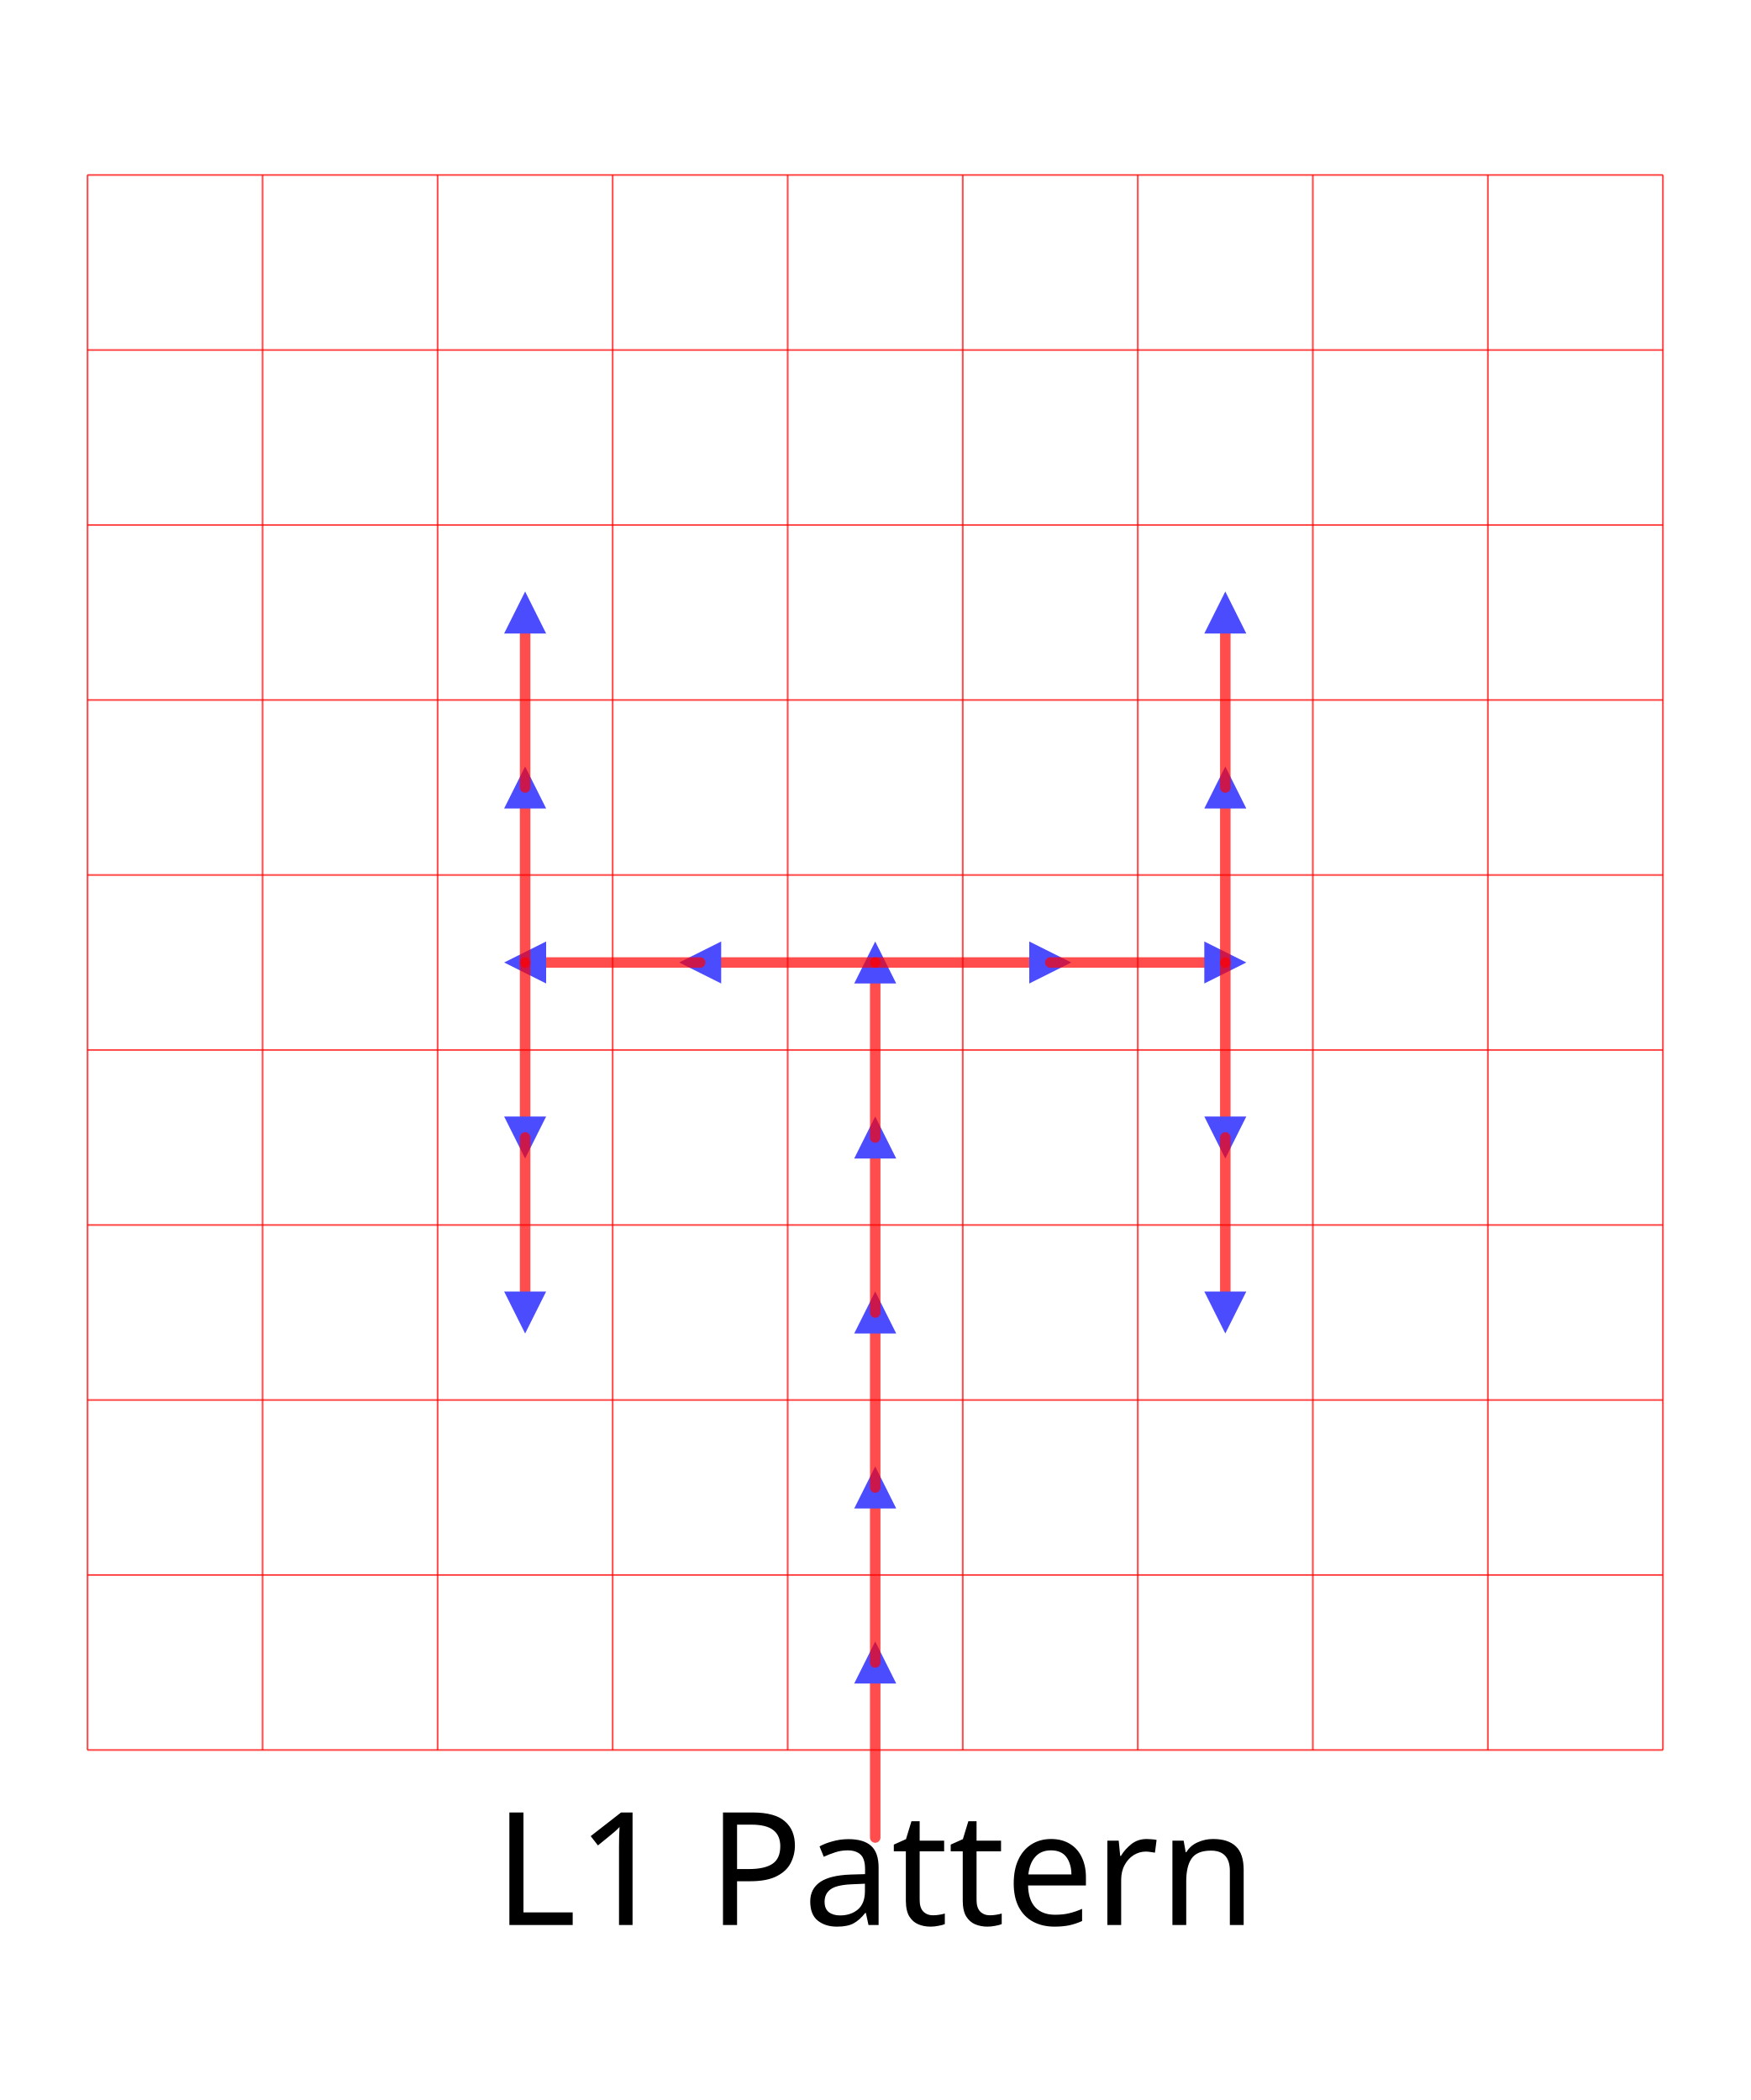
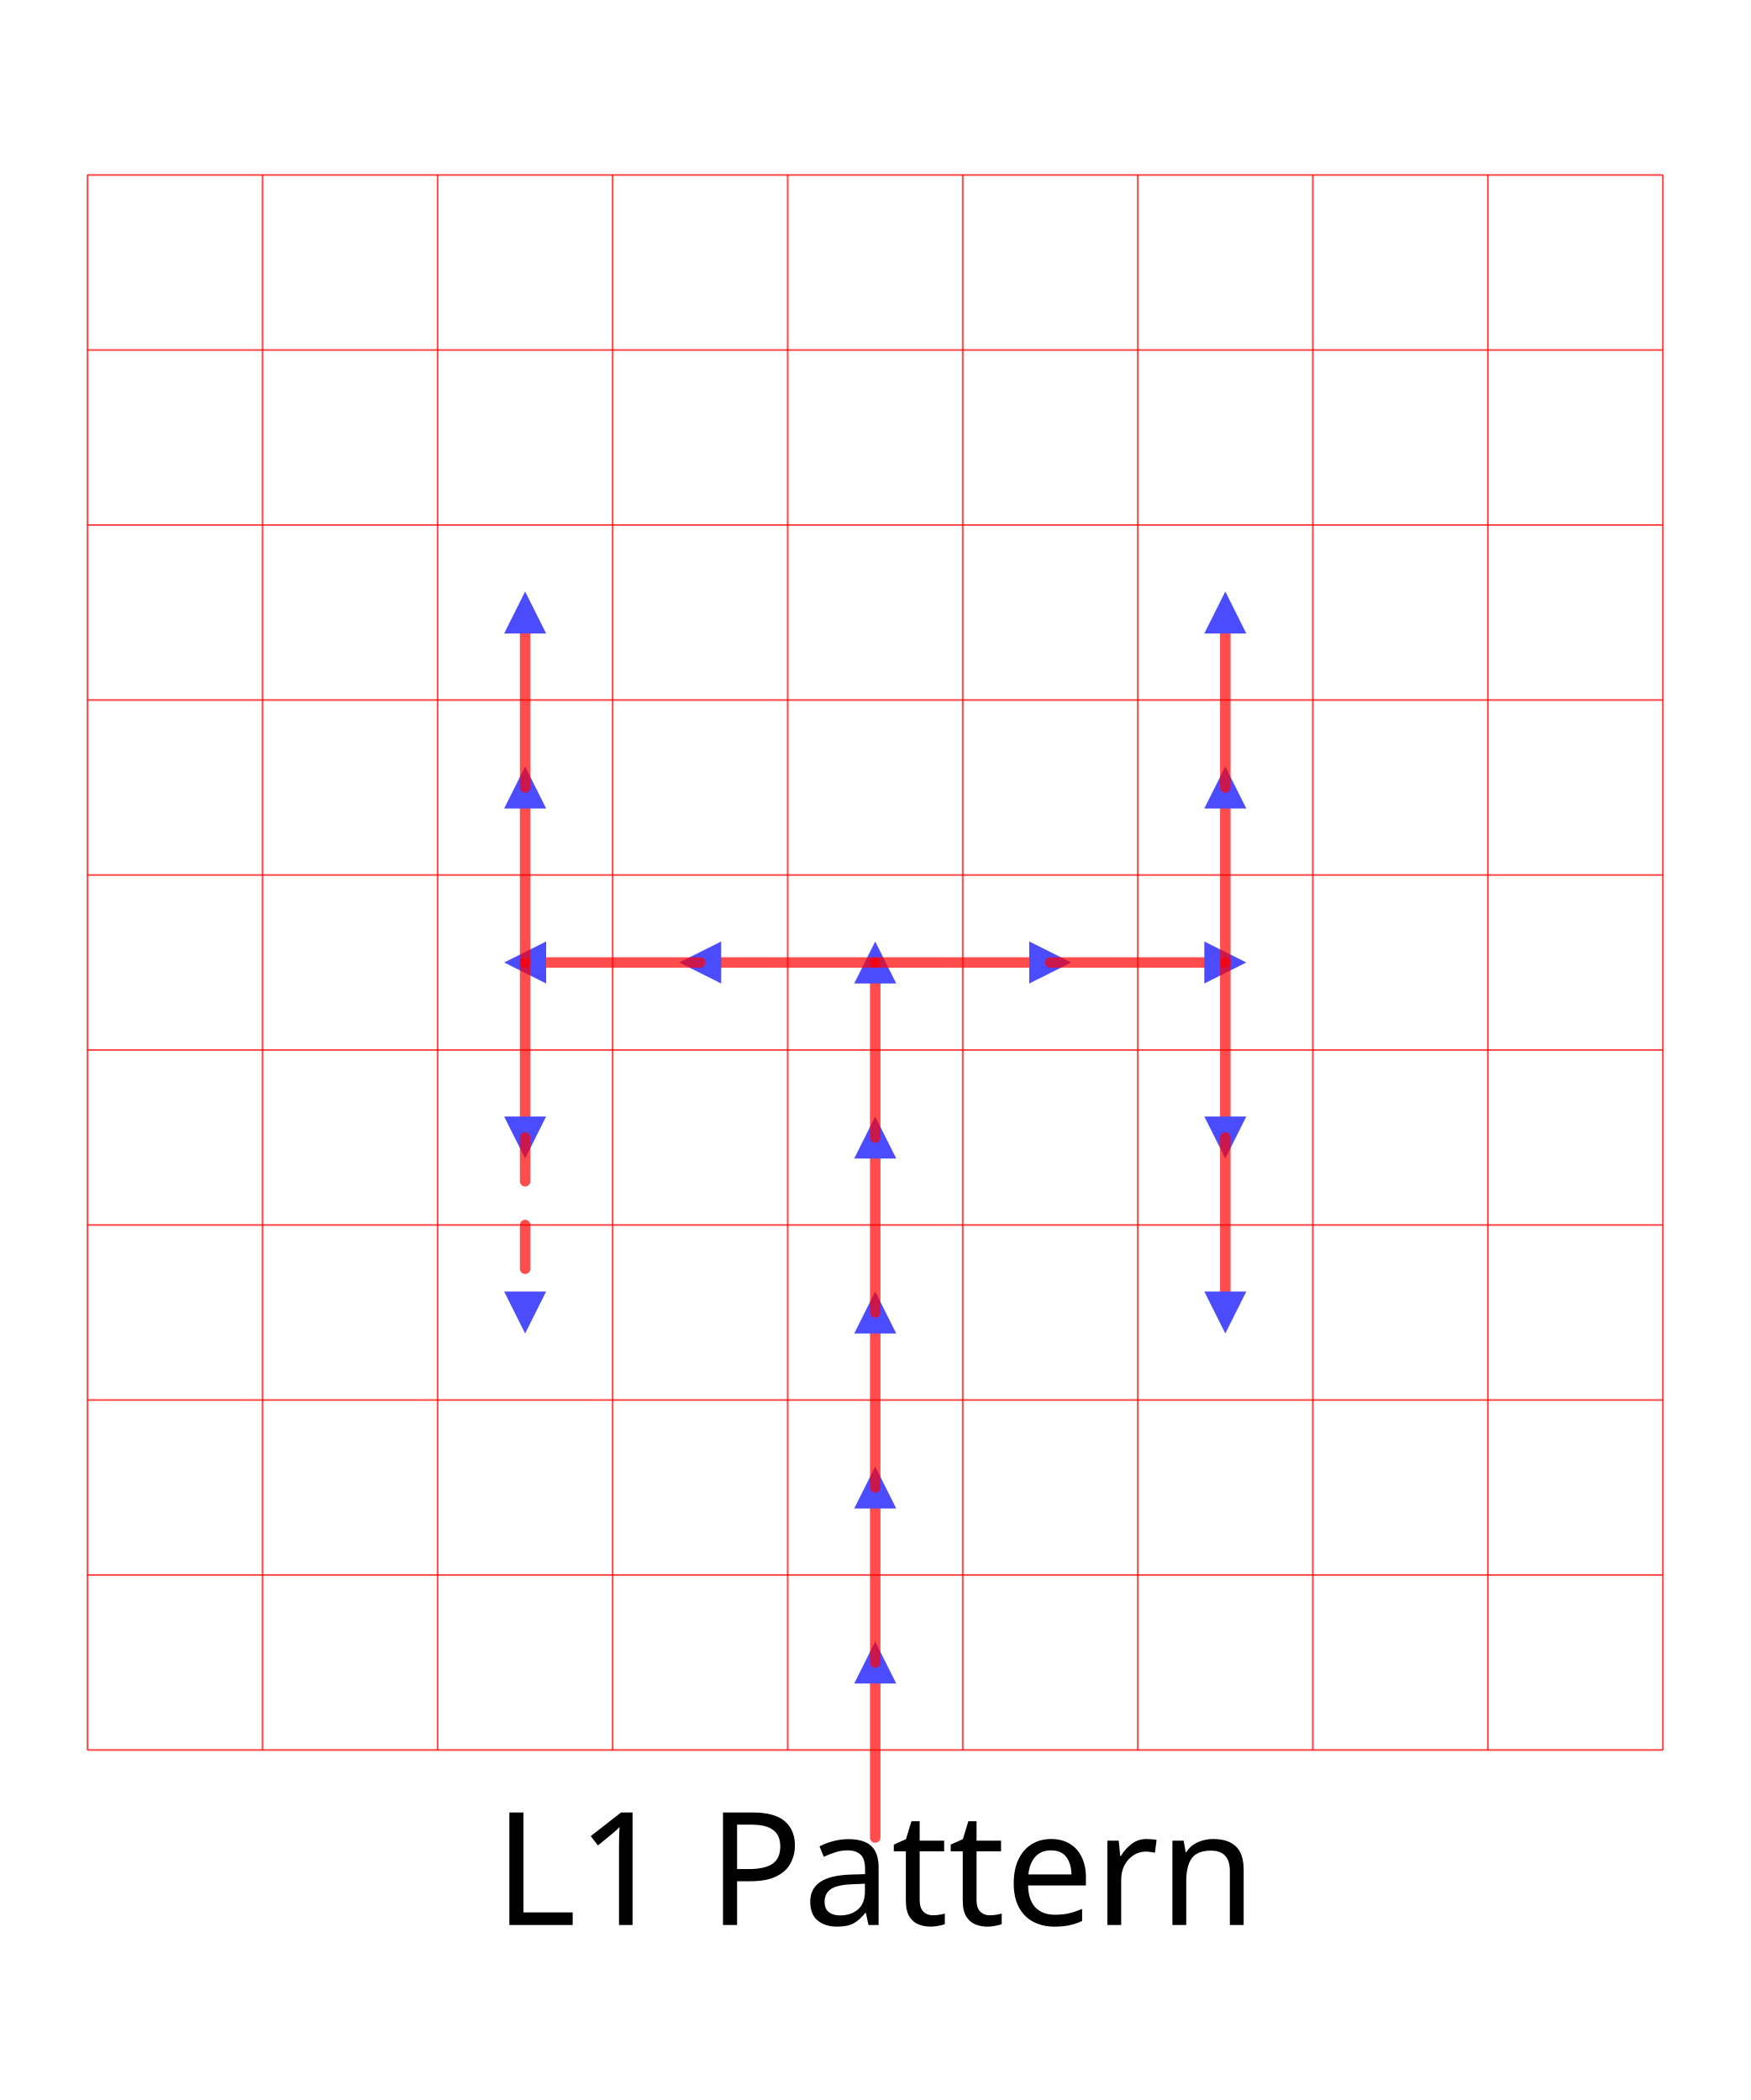
<svg xmlns="http://www.w3.org/2000/svg" baseProfile="full" height="240" version="1.1" viewBox="0,-210.0,200,240" width="200">
  <defs id="id22">
    <style type="text/css">
                text{font-family: Verdana;}
                svgg{background-color:grey;}
                .connection{stroke-linecap:round; opacity: 0.7; stroke-width:1.2;}
                span{text-anchor: "middle"; alignment_baseline: "middle"}
                .gridLabels{fill: grey;font-style: italic;font-weight: 900}
-                 # core_boundary{stroke:grey; stroke-width:0.5;}
+                 .down{stroke-dasharray: 5;}
+                 .up{stroke-dasharray: 5;}
                .gridmarker{stroke:red; stroke-width:0.2; opacity: 0.7;}
                </style>
    <marker id="id21" markerHeight="10" markerUnits="strokeWidth" markerWidth="8" orient="auto" refX="30" refY="30" viewBox="0 0 120 120">
      <path d="M 0 0 L 60 30 L 0 60 z" fill="blue" />
    </marker>
  </defs>
  <g id="markers" transform="scale(1,-1)">
    <line class="gridmarker" x1="10.0" x2="10.0" y1="10.0" y2="190.0" />
    <line class="gridmarker" x1="30.0" x2="30.0" y1="10.0" y2="190.0" />
    <line class="gridmarker" x1="50.0" x2="50.0" y1="10.0" y2="190.0" />
    <line class="gridmarker" x1="70.0" x2="70.0" y1="10.0" y2="190.0" />
    <line class="gridmarker" x1="90.0" x2="90.0" y1="10.0" y2="190.0" />
    <line class="gridmarker" x1="110.0" x2="110.0" y1="10.0" y2="190.0" />
    <line class="gridmarker" x1="130.0" x2="130.0" y1="10.0" y2="190.0" />
    <line class="gridmarker" x1="150.0" x2="150.0" y1="10.0" y2="190.0" />
    <line class="gridmarker" x1="170.0" x2="170.0" y1="10.0" y2="190.0" />
    <line class="gridmarker" x1="190.0" x2="190.0" y1="10.0" y2="190.0" />
    <line class="gridmarker" x1="10.0" x2="190.0" y1="10.0" y2="10.0" />
    <line class="gridmarker" x1="10.0" x2="190.0" y1="30.0" y2="30.0" />
    <line class="gridmarker" x1="10.0" x2="190.0" y1="50.0" y2="50.0" />
    <line class="gridmarker" x1="10.0" x2="190.0" y1="70.0" y2="70.0" />
    <line class="gridmarker" x1="10.0" x2="190.0" y1="90.0" y2="90.0" />
    <line class="gridmarker" x1="10.0" x2="190.0" y1="110.0" y2="110.0" />
    <line class="gridmarker" x1="10.0" x2="190.0" y1="130.0" y2="130.0" />
    <line class="gridmarker" x1="10.0" x2="190.0" y1="150.0" y2="150.0" />
    <line class="gridmarker" x1="10.0" x2="190.0" y1="170.0" y2="170.0" />
    <line class="gridmarker" x1="10.0" x2="190.0" y1="190.0" y2="190.0" />
  </g>
  <g id="main" transform="scale(1,-1)">
-     <line class="connection" marker-end="url(#id21)" stroke="red" x1="100" x2="100" y1="0" y2="20" />
-     <line class="connection" marker-end="url(#id21)" stroke="red" x1="100" x2="100" y1="20" y2="40" />
-     <line class="connection" marker-end="url(#id21)" stroke="red" x1="100" x2="100" y1="40" y2="60" />
-     <line class="connection" marker-end="url(#id21)" stroke="red" x1="100" x2="100" y1="60" y2="80" />
-     <line class="connection" marker-end="url(#id21)" stroke="red" x1="100" x2="100" y1="80" y2="100" />
-     <line class="connection" marker-end="url(#id21)" stroke="red" x1="100" x2="120" y1="100" y2="100" />
-     <line class="connection" marker-end="url(#id21)" stroke="red" x1="120" x2="140" y1="100" y2="100" />
-     <line class="connection" marker-end="url(#id21)" stroke="red" x1="140" x2="140" y1="100" y2="120" />
-     <line class="connection" marker-end="url(#id21)" stroke="red" x1="140" x2="140" y1="120" y2="140" />
-     <line class="connection" marker-end="url(#id21)" stroke="red" x1="140" x2="140" y1="100" y2="80" />
-     <line class="connection" marker-end="url(#id21)" stroke="red" x1="140" x2="140" y1="80" y2="60" />
-     <line class="connection" marker-end="url(#id21)" stroke="red" x1="100" x2="80" y1="100" y2="100" />
-     <line class="connection" marker-end="url(#id21)" stroke="red" x1="80" x2="60" y1="100" y2="100" />
-     <line class="connection" marker-end="url(#id21)" stroke="red" x1="60" x2="60" y1="100" y2="120" />
-     <line class="connection" marker-end="url(#id21)" stroke="red" x1="60" x2="60" y1="120" y2="140" />
-     <line class="connection" marker-end="url(#id21)" stroke="red" x1="60" x2="60" y1="100" y2="80" />
-     <line class="connection" marker-end="url(#id21)" stroke="red" x1="60" x2="60" y1="80" y2="60" />
+     <line class="connection same" marker-end="url(#id21)" stroke="red" x1="100" x2="100" y1="0" y2="20" />
+     <line class="connection same" marker-end="url(#id21)" stroke="red" x1="100" x2="100" y1="20" y2="40" />
+     <line class="connection same" marker-end="url(#id21)" stroke="red" x1="100" x2="100" y1="40" y2="60" />
+     <line class="connection same" marker-end="url(#id21)" stroke="red" x1="100" x2="100" y1="60" y2="80" />
+     <line class="connection same" marker-end="url(#id21)" stroke="red" x1="100" x2="100" y1="80" y2="100" />
+     <line class="connection same" marker-end="url(#id21)" stroke="red" x1="100" x2="120" y1="100" y2="100" />
+     <line class="connection same" marker-end="url(#id21)" stroke="red" x1="120" x2="140" y1="100" y2="100" />
+     <line class="connection same" marker-end="url(#id21)" stroke="red" x1="140" x2="140" y1="100" y2="120" />
+     <line class="connection same" marker-end="url(#id21)" stroke="red" x1="140" x2="140" y1="120" y2="140" />
+     <line class="connection same" marker-end="url(#id21)" stroke="red" x1="140" x2="140" y1="100" y2="80" />
+     <line class="connection same" marker-end="url(#id21)" stroke="red" x1="140" x2="140" y1="80" y2="60" />
+     <line class="connection same" marker-end="url(#id21)" stroke="red" x1="100" x2="80" y1="100" y2="100" />
+     <line class="connection same" marker-end="url(#id21)" stroke="red" x1="80" x2="60" y1="100" y2="100" />
+     <line class="connection same" marker-end="url(#id21)" stroke="red" x1="60" x2="60" y1="100" y2="120" />
+     <line class="connection same" marker-end="url(#id21)" stroke="red" x1="60" x2="60" y1="120" y2="140" />
+     <line class="connection same" marker-end="url(#id21)" stroke="red" x1="60" x2="60" y1="100" y2="80" />
+     <line class="connection down" marker-end="url(#id21)" stroke="red" x1="60" x2="60" y1="80" y2="60" />
    <g id="text">
      <text alignment-baseline="middle" class="moduleLabel" fill="black" font-size="18.0" text-anchor="middle" transform="scale(1,-1)" x="100.0" y="10.0">L1 Pattern</text>
    </g>
  </g>
</svg>
